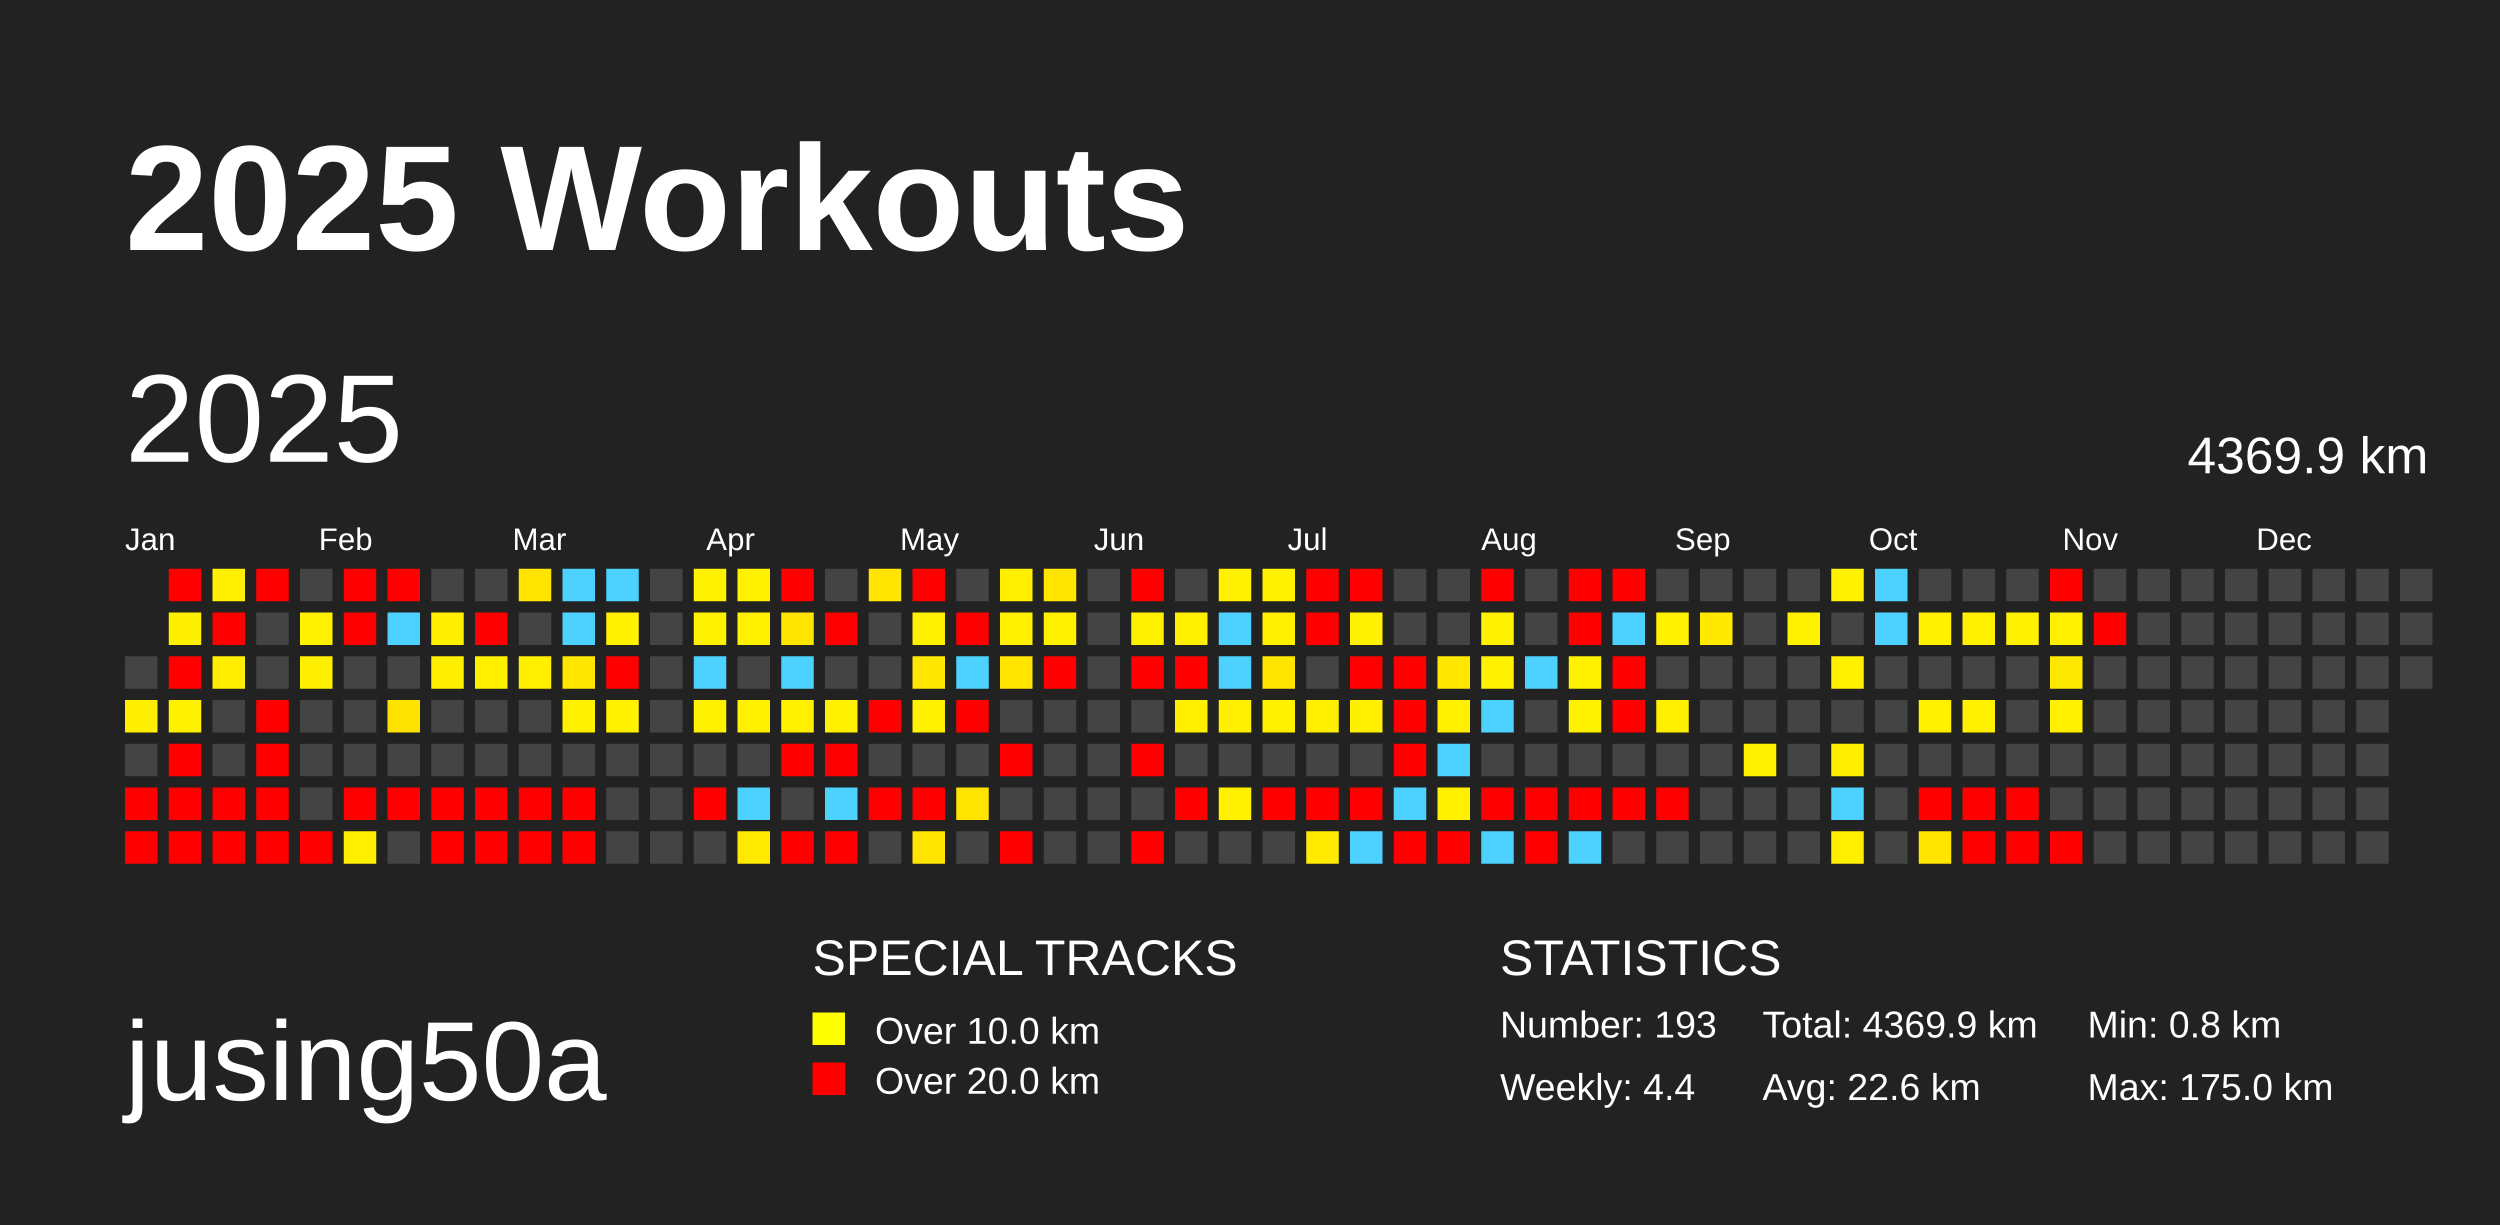
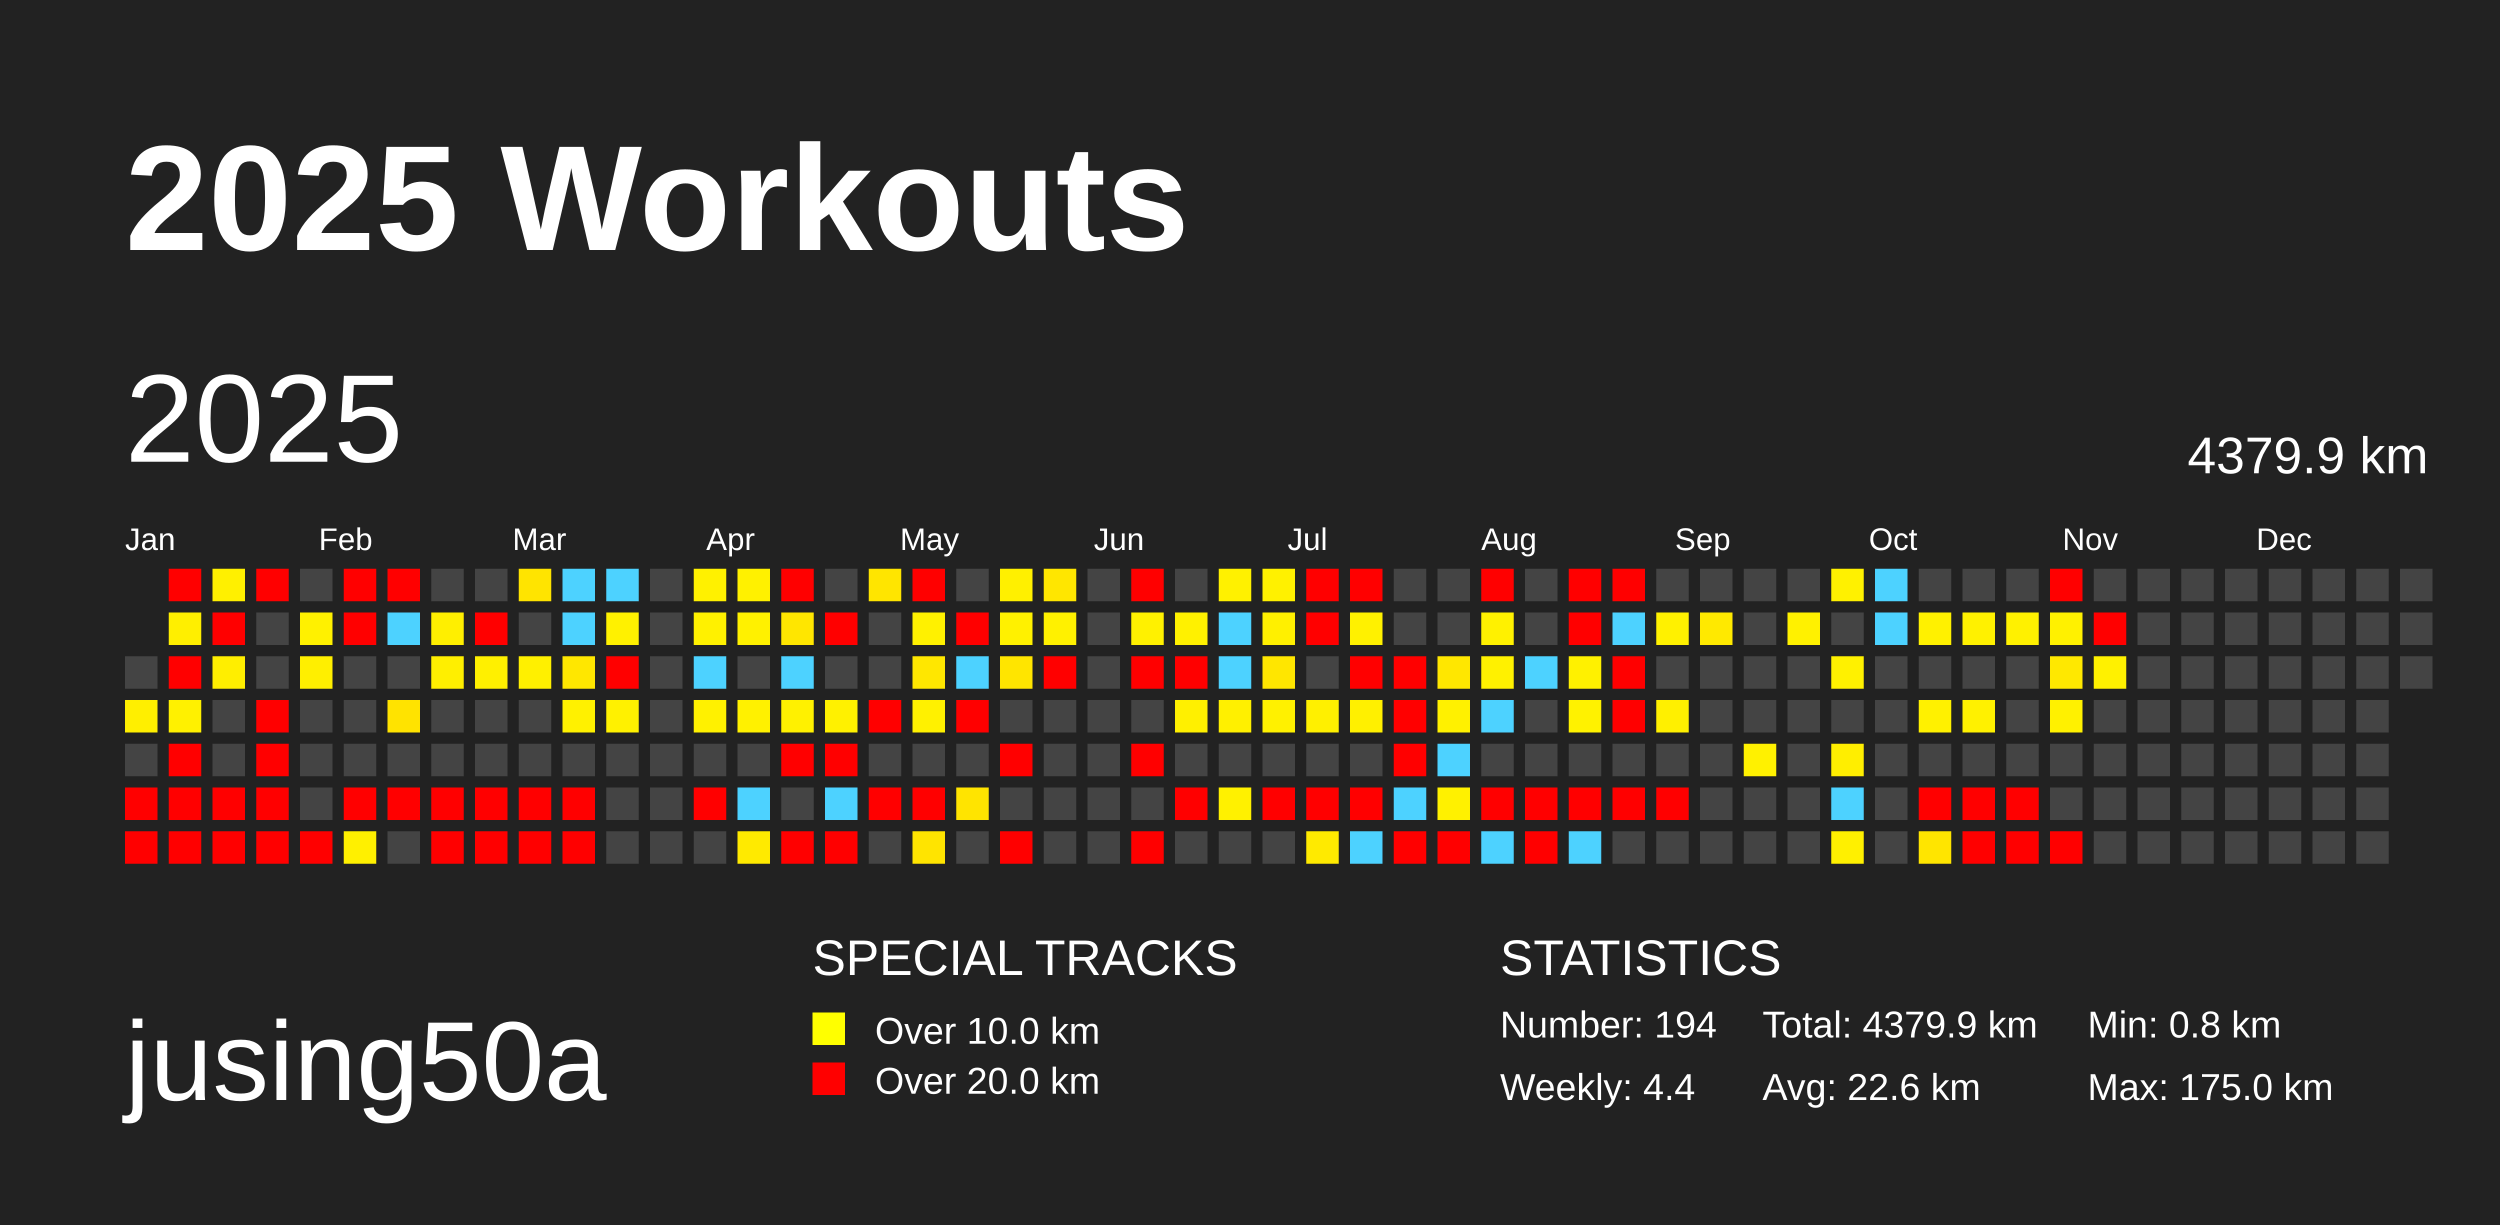
<svg xmlns="http://www.w3.org/2000/svg" baseProfile="full" height="98mm" version="1.1" viewBox="0,0,200,98" width="200mm">
  <defs />
  <rect fill="#222222" height="98" width="200" x="0" y="0" />
  <text fill="#FFFFFF" style="font-size:12px; font-family:Arial; font-weight:bold;" x="10" y="20">2025 Workouts</text>
  <text fill="#FFFFFF" style="font-size:9px; font-family:Arial" x="10" y="88">jusing50a</text>
  <text fill="#FFFFFF" style="font-size:4px; font-family:Arial" x="65" y="78">SPECIAL TRACKS</text>
  <rect fill="yellow" height="2.6" width="2.6" x="65" y="81" />
  <text fill="#FFFFFF" style="font-size:3px; font-family:Arial" x="70" y="83.5">Over 10.0 km</text>
  <rect fill="red" height="2.6" width="2.6" x="65" y="85" />
  <text fill="#FFFFFF" style="font-size:3px; font-family:Arial" x="70" y="87.5">Over 20.0 km</text>
  <text fill="#FFFFFF" style="font-size:4px; font-family:Arial" x="120" y="78">STATISTICS</text>
-   <text fill="#FFFFFF" style="font-size:3px; font-family:Arial" x="120" y="83">Number: 193</text>
+   <text fill="#FFFFFF" style="font-size:3px; font-family:Arial" x="120" y="83">Number: 194</text>
  <text fill="#FFFFFF" style="font-size:3px; font-family:Arial" x="120" y="88">Weekly: 4.4</text>
-   <text fill="#FFFFFF" style="font-size:3px; font-family:Arial" x="141" y="83">Total: 4369.9 km</text>
+   <text fill="#FFFFFF" style="font-size:3px; font-family:Arial" x="141" y="83">Total: 4379.9 km</text>
  <text fill="#FFFFFF" style="font-size:3px; font-family:Arial" x="141" y="88">Avg: 22.6 km</text>
  <text fill="#FFFFFF" style="font-size:3px; font-family:Arial" x="167" y="83">Min: 0.8 km</text>
  <text fill="#FFFFFF" style="font-size:3px; font-family:Arial" x="167" y="88">Max: 175.0 km</text>
  <text dominant-baseline="hanging" fill="#FFFFFF" style="font-size:10.0px; font-family:Arial;" x="10" y="30">2025</text>
-   <text dominant-baseline="hanging" fill="#FFFFFF" style="font-size:4.125px; font-family:Arial;" x="175" y="35">4369.9 km</text>
+   <text dominant-baseline="hanging" fill="#FFFFFF" style="font-size:4.125px; font-family:Arial;" x="175" y="35">4379.9 km</text>
  <text fill="#FFFFFF" style="font-size:2.5px; font-family:Arial" x="10.0" y="44">Jan</text>
  <text fill="#FFFFFF" style="font-size:2.5px; font-family:Arial" x="25.5" y="44">Feb</text>
  <text fill="#FFFFFF" style="font-size:2.5px; font-family:Arial" x="41.0" y="44">Mar</text>
  <text fill="#FFFFFF" style="font-size:2.5px; font-family:Arial" x="56.5" y="44">Apr</text>
  <text fill="#FFFFFF" style="font-size:2.5px; font-family:Arial" x="72.0" y="44">May</text>
  <text fill="#FFFFFF" style="font-size:2.5px; font-family:Arial" x="87.5" y="44">Jun</text>
  <text fill="#FFFFFF" style="font-size:2.5px; font-family:Arial" x="103.0" y="44">Jul</text>
  <text fill="#FFFFFF" style="font-size:2.5px; font-family:Arial" x="118.5" y="44">Aug</text>
  <text fill="#FFFFFF" style="font-size:2.5px; font-family:Arial" x="134.0" y="44">Sep</text>
  <text fill="#FFFFFF" style="font-size:2.5px; font-family:Arial" x="149.5" y="44">Oct</text>
  <text fill="#FFFFFF" style="font-size:2.5px; font-family:Arial" x="165.0" y="44">Nov</text>
  <text fill="#FFFFFF" style="font-size:2.5px; font-family:Arial" x="180.5" y="44">Dec</text>
  <rect fill="#444444" height="2.6" width="2.6" x="10.0" y="52.5" />
  <rect fill="#ffef00" height="2.6" width="2.6" x="10.0" y="56.0" />
  <rect fill="#444444" height="2.6" width="2.6" x="10.0" y="59.5" />
  <rect fill="red" height="2.6" width="2.6" x="10.0" y="63.0" />
  <rect fill="red" height="2.6" width="2.6" x="10.0" y="66.5" />
  <rect fill="red" height="2.6" width="2.6" x="13.5" y="45.5" />
  <rect fill="#ffef00" height="2.6" width="2.6" x="13.5" y="49.0" />
  <rect fill="red" height="2.6" width="2.6" x="13.5" y="52.5" />
  <rect fill="#fff100" height="2.6" width="2.6" x="13.5" y="56.0" />
  <rect fill="red" height="2.6" width="2.6" x="13.5" y="59.5" />
  <rect fill="red" height="2.6" width="2.6" x="13.5" y="63.0" />
  <rect fill="red" height="2.6" width="2.6" x="13.5" y="66.5" />
  <rect fill="#fff000" height="2.6" width="2.6" x="17.0" y="45.5" />
  <rect fill="red" height="2.6" width="2.6" x="17.0" y="49.0" />
  <rect fill="#ffee00" height="2.6" width="2.6" x="17.0" y="52.5" />
  <rect fill="#444444" height="2.6" width="2.6" x="17.0" y="56.0" />
  <rect fill="#444444" height="2.6" width="2.6" x="17.0" y="59.5" />
  <rect fill="red" height="2.6" width="2.6" x="17.0" y="63.0" />
  <rect fill="red" height="2.6" width="2.6" x="17.0" y="66.5" />
  <rect fill="red" height="2.6" width="2.6" x="20.5" y="45.5" />
  <rect fill="#444444" height="2.6" width="2.6" x="20.5" y="49.0" />
  <rect fill="#444444" height="2.6" width="2.6" x="20.5" y="52.5" />
  <rect fill="red" height="2.6" width="2.6" x="20.5" y="56.0" />
  <rect fill="red" height="2.6" width="2.6" x="20.5" y="59.5" />
  <rect fill="red" height="2.6" width="2.6" x="20.5" y="63.0" />
  <rect fill="red" height="2.6" width="2.6" x="20.5" y="66.5" />
  <rect fill="#444444" height="2.6" width="2.6" x="24.0" y="45.5" />
  <rect fill="#fff100" height="2.6" width="2.6" x="24.0" y="49.0" />
  <rect fill="#ffef00" height="2.6" width="2.6" x="24.0" y="52.5" />
  <rect fill="#444444" height="2.6" width="2.6" x="24.0" y="56.0" />
  <rect fill="#444444" height="2.6" width="2.6" x="24.0" y="59.5" />
  <rect fill="#444444" height="2.6" width="2.6" x="24.0" y="63.0" />
  <rect fill="red" height="2.6" width="2.6" x="24.0" y="66.5" />
  <rect fill="red" height="2.6" width="2.6" x="27.5" y="45.5" />
  <rect fill="red" height="2.6" width="2.6" x="27.5" y="49.0" />
  <rect fill="#444444" height="2.6" width="2.6" x="27.5" y="52.5" />
  <rect fill="#444444" height="2.6" width="2.6" x="27.5" y="56.0" />
  <rect fill="#444444" height="2.6" width="2.6" x="27.5" y="59.5" />
  <rect fill="red" height="2.6" width="2.6" x="27.5" y="63.0" />
  <rect fill="#fff000" height="2.6" width="2.6" x="27.5" y="66.5" />
  <rect fill="red" height="2.6" width="2.6" x="31.0" y="45.5" />
  <rect fill="#4dd2ff" height="2.6" width="2.6" x="31.0" y="49.0" />
  <rect fill="#444444" height="2.6" width="2.6" x="31.0" y="52.5" />
  <rect fill="#ffe300" height="2.6" width="2.6" x="31.0" y="56.0" />
  <rect fill="#444444" height="2.6" width="2.6" x="31.0" y="59.5" />
  <rect fill="red" height="2.6" width="2.6" x="31.0" y="63.0" />
  <rect fill="#444444" height="2.6" width="2.6" x="31.0" y="66.5" />
  <rect fill="#444444" height="2.6" width="2.6" x="34.5" y="45.5" />
  <rect fill="#ffef00" height="2.6" width="2.6" x="34.5" y="49.0" />
  <rect fill="#ffef00" height="2.6" width="2.6" x="34.5" y="52.5" />
  <rect fill="#444444" height="2.6" width="2.6" x="34.5" y="56.0" />
  <rect fill="#444444" height="2.6" width="2.6" x="34.5" y="59.5" />
  <rect fill="red" height="2.6" width="2.6" x="34.5" y="63.0" />
  <rect fill="red" height="2.6" width="2.6" x="34.5" y="66.5" />
  <rect fill="#444444" height="2.6" width="2.6" x="38.0" y="45.5" />
  <rect fill="red" height="2.6" width="2.6" x="38.0" y="49.0" />
  <rect fill="#fff000" height="2.6" width="2.6" x="38.0" y="52.5" />
  <rect fill="#444444" height="2.6" width="2.6" x="38.0" y="56.0" />
  <rect fill="#444444" height="2.6" width="2.6" x="38.0" y="59.5" />
  <rect fill="red" height="2.6" width="2.6" x="38.0" y="63.0" />
  <rect fill="red" height="2.6" width="2.6" x="38.0" y="66.5" />
  <rect fill="#ffe400" height="2.6" width="2.6" x="41.5" y="45.5" />
  <rect fill="#444444" height="2.6" width="2.6" x="41.5" y="49.0" />
  <rect fill="#fff000" height="2.6" width="2.6" x="41.5" y="52.5" />
  <rect fill="#444444" height="2.6" width="2.6" x="41.5" y="56.0" />
  <rect fill="#444444" height="2.6" width="2.6" x="41.5" y="59.5" />
  <rect fill="red" height="2.6" width="2.6" x="41.5" y="63.0" />
  <rect fill="red" height="2.6" width="2.6" x="41.5" y="66.5" />
  <rect fill="#4dd2ff" height="2.6" width="2.6" x="45.0" y="45.5" />
  <rect fill="#4dd2ff" height="2.6" width="2.6" x="45.0" y="49.0" />
  <rect fill="#ffe700" height="2.6" width="2.6" x="45.0" y="52.5" />
  <rect fill="#fff100" height="2.6" width="2.6" x="45.0" y="56.0" />
  <rect fill="#444444" height="2.6" width="2.6" x="45.0" y="59.5" />
  <rect fill="red" height="2.6" width="2.6" x="45.0" y="63.0" />
  <rect fill="red" height="2.6" width="2.6" x="45.0" y="66.5" />
  <rect fill="#4dd2ff" height="2.6" width="2.6" x="48.5" y="45.5" />
  <rect fill="#fff100" height="2.6" width="2.6" x="48.5" y="49.0" />
  <rect fill="red" height="2.6" width="2.6" x="48.5" y="52.5" />
  <rect fill="#fff100" height="2.6" width="2.6" x="48.5" y="56.0" />
  <rect fill="#444444" height="2.6" width="2.6" x="48.5" y="59.5" />
  <rect fill="#444444" height="2.6" width="2.6" x="48.5" y="63.0" />
  <rect fill="#444444" height="2.6" width="2.6" x="48.5" y="66.5" />
  <rect fill="#444444" height="2.6" width="2.6" x="52.0" y="45.5" />
  <rect fill="#444444" height="2.6" width="2.6" x="52.0" y="49.0" />
  <rect fill="#444444" height="2.6" width="2.6" x="52.0" y="52.5" />
  <rect fill="#444444" height="2.6" width="2.6" x="52.0" y="56.0" />
  <rect fill="#444444" height="2.6" width="2.6" x="52.0" y="59.5" />
  <rect fill="#444444" height="2.6" width="2.6" x="52.0" y="63.0" />
  <rect fill="#444444" height="2.6" width="2.6" x="52.0" y="66.5" />
  <rect fill="#fff100" height="2.6" width="2.6" x="55.5" y="45.5" />
  <rect fill="#fff100" height="2.6" width="2.6" x="55.5" y="49.0" />
  <rect fill="#4dd2ff" height="2.6" width="2.6" x="55.5" y="52.5" />
  <rect fill="#fff100" height="2.6" width="2.6" x="55.5" y="56.0" />
  <rect fill="#444444" height="2.6" width="2.6" x="55.5" y="59.5" />
  <rect fill="red" height="2.6" width="2.6" x="55.5" y="63.0" />
  <rect fill="#444444" height="2.6" width="2.6" x="55.5" y="66.5" />
  <rect fill="#fff100" height="2.6" width="2.6" x="59.0" y="45.5" />
  <rect fill="#fff100" height="2.6" width="2.6" x="59.0" y="49.0" />
  <rect fill="#444444" height="2.6" width="2.6" x="59.0" y="52.5" />
  <rect fill="#fff100" height="2.6" width="2.6" x="59.0" y="56.0" />
  <rect fill="#444444" height="2.6" width="2.6" x="59.0" y="59.5" />
  <rect fill="#4dd2ff" height="2.6" width="2.6" x="59.0" y="63.0" />
  <rect fill="#ffea00" height="2.6" width="2.6" x="59.0" y="66.5" />
  <rect fill="red" height="2.6" width="2.6" x="62.5" y="45.5" />
  <rect fill="#ffe600" height="2.6" width="2.6" x="62.5" y="49.0" />
  <rect fill="#4dd2ff" height="2.6" width="2.6" x="62.5" y="52.5" />
  <rect fill="#fff100" height="2.6" width="2.6" x="62.5" y="56.0" />
  <rect fill="red" height="2.6" width="2.6" x="62.5" y="59.5" />
  <rect fill="#444444" height="2.6" width="2.6" x="62.5" y="63.0" />
  <rect fill="red" height="2.6" width="2.6" x="62.5" y="66.5" />
  <rect fill="#444444" height="2.6" width="2.6" x="66.0" y="45.5" />
  <rect fill="red" height="2.6" width="2.6" x="66.0" y="49.0" />
  <rect fill="#444444" height="2.6" width="2.6" x="66.0" y="52.5" />
  <rect fill="#fff100" height="2.6" width="2.6" x="66.0" y="56.0" />
  <rect fill="red" height="2.6" width="2.6" x="66.0" y="59.5" />
  <rect fill="#4dd2ff" height="2.6" width="2.6" x="66.0" y="63.0" />
  <rect fill="red" height="2.6" width="2.6" x="66.0" y="66.5" />
  <rect fill="#ffe500" height="2.6" width="2.6" x="69.5" y="45.5" />
  <rect fill="#444444" height="2.6" width="2.6" x="69.5" y="49.0" />
  <rect fill="#444444" height="2.6" width="2.6" x="69.5" y="52.5" />
  <rect fill="red" height="2.6" width="2.6" x="69.5" y="56.0" />
  <rect fill="#444444" height="2.6" width="2.6" x="69.5" y="59.5" />
  <rect fill="red" height="2.6" width="2.6" x="69.5" y="63.0" />
  <rect fill="#444444" height="2.6" width="2.6" x="69.5" y="66.5" />
  <rect fill="red" height="2.6" width="2.6" x="73.0" y="45.5" />
  <rect fill="#fff100" height="2.6" width="2.6" x="73.0" y="49.0" />
  <rect fill="#ffe700" height="2.6" width="2.6" x="73.0" y="52.5" />
  <rect fill="#fff100" height="2.6" width="2.6" x="73.0" y="56.0" />
  <rect fill="#444444" height="2.6" width="2.6" x="73.0" y="59.5" />
  <rect fill="red" height="2.6" width="2.6" x="73.0" y="63.0" />
  <rect fill="#ffe400" height="2.6" width="2.6" x="73.0" y="66.5" />
  <rect fill="#444444" height="2.6" width="2.6" x="76.5" y="45.5" />
  <rect fill="red" height="2.6" width="2.6" x="76.5" y="49.0" />
  <rect fill="#4dd2ff" height="2.6" width="2.6" x="76.5" y="52.5" />
  <rect fill="red" height="2.6" width="2.6" x="76.5" y="56.0" />
  <rect fill="#444444" height="2.6" width="2.6" x="76.5" y="59.5" />
  <rect fill="#ffe400" height="2.6" width="2.6" x="76.5" y="63.0" />
  <rect fill="#444444" height="2.6" width="2.6" x="76.5" y="66.5" />
  <rect fill="#fff000" height="2.6" width="2.6" x="80.0" y="45.5" />
  <rect fill="#fff100" height="2.6" width="2.6" x="80.0" y="49.0" />
  <rect fill="#ffe500" height="2.6" width="2.6" x="80.0" y="52.5" />
  <rect fill="#444444" height="2.6" width="2.6" x="80.0" y="56.0" />
  <rect fill="red" height="2.6" width="2.6" x="80.0" y="59.5" />
  <rect fill="#444444" height="2.6" width="2.6" x="80.0" y="63.0" />
  <rect fill="red" height="2.6" width="2.6" x="80.0" y="66.5" />
  <rect fill="#ffe600" height="2.6" width="2.6" x="83.5" y="45.5" />
  <rect fill="#fff100" height="2.6" width="2.6" x="83.5" y="49.0" />
  <rect fill="red" height="2.6" width="2.6" x="83.5" y="52.5" />
  <rect fill="#444444" height="2.6" width="2.6" x="83.5" y="56.0" />
  <rect fill="#444444" height="2.6" width="2.6" x="83.5" y="59.5" />
  <rect fill="#444444" height="2.6" width="2.6" x="83.5" y="63.0" />
  <rect fill="#444444" height="2.6" width="2.6" x="83.5" y="66.5" />
  <rect fill="#444444" height="2.6" width="2.6" x="87.0" y="45.5" />
  <rect fill="#444444" height="2.6" width="2.6" x="87.0" y="49.0" />
  <rect fill="#444444" height="2.6" width="2.6" x="87.0" y="52.5" />
  <rect fill="#444444" height="2.6" width="2.6" x="87.0" y="56.0" />
  <rect fill="#444444" height="2.6" width="2.6" x="87.0" y="59.5" />
  <rect fill="#444444" height="2.6" width="2.6" x="87.0" y="63.0" />
  <rect fill="#444444" height="2.6" width="2.6" x="87.0" y="66.5" />
  <rect fill="red" height="2.6" width="2.6" x="90.5" y="45.5" />
  <rect fill="#fff100" height="2.6" width="2.6" x="90.5" y="49.0" />
  <rect fill="red" height="2.6" width="2.6" x="90.5" y="52.5" />
  <rect fill="#444444" height="2.6" width="2.6" x="90.5" y="56.0" />
  <rect fill="red" height="2.6" width="2.6" x="90.5" y="59.5" />
  <rect fill="#444444" height="2.6" width="2.6" x="90.5" y="63.0" />
  <rect fill="red" height="2.6" width="2.6" x="90.5" y="66.5" />
  <rect fill="#444444" height="2.6" width="2.6" x="94.0" y="45.5" />
  <rect fill="#fff100" height="2.6" width="2.6" x="94.0" y="49.0" />
  <rect fill="red" height="2.6" width="2.6" x="94.0" y="52.5" />
  <rect fill="#fff000" height="2.6" width="2.6" x="94.0" y="56.0" />
  <rect fill="#444444" height="2.6" width="2.6" x="94.0" y="59.5" />
  <rect fill="red" height="2.6" width="2.6" x="94.0" y="63.0" />
  <rect fill="#444444" height="2.6" width="2.6" x="94.0" y="66.5" />
  <rect fill="#fff100" height="2.6" width="2.6" x="97.5" y="45.5" />
  <rect fill="#4dd2ff" height="2.6" width="2.6" x="97.5" y="49.0" />
  <rect fill="#4dd2ff" height="2.6" width="2.6" x="97.5" y="52.5" />
  <rect fill="#fff000" height="2.6" width="2.6" x="97.5" y="56.0" />
  <rect fill="#444444" height="2.6" width="2.6" x="97.5" y="59.5" />
  <rect fill="#fff100" height="2.6" width="2.6" x="97.5" y="63.0" />
  <rect fill="#444444" height="2.6" width="2.6" x="97.5" y="66.5" />
  <rect fill="#fff100" height="2.6" width="2.6" x="101.0" y="45.5" />
  <rect fill="#fff000" height="2.6" width="2.6" x="101.0" y="49.0" />
  <rect fill="#ffe600" height="2.6" width="2.6" x="101.0" y="52.5" />
  <rect fill="#fff100" height="2.6" width="2.6" x="101.0" y="56.0" />
  <rect fill="#444444" height="2.6" width="2.6" x="101.0" y="59.5" />
  <rect fill="red" height="2.6" width="2.6" x="101.0" y="63.0" />
  <rect fill="#444444" height="2.6" width="2.6" x="101.0" y="66.5" />
  <rect fill="red" height="2.6" width="2.6" x="104.5" y="45.5" />
  <rect fill="red" height="2.6" width="2.6" x="104.5" y="49.0" />
  <rect fill="#444444" height="2.6" width="2.6" x="104.5" y="52.5" />
  <rect fill="#fff000" height="2.6" width="2.6" x="104.5" y="56.0" />
  <rect fill="#444444" height="2.6" width="2.6" x="104.5" y="59.5" />
  <rect fill="red" height="2.6" width="2.6" x="104.5" y="63.0" />
  <rect fill="#ffea00" height="2.6" width="2.6" x="104.5" y="66.5" />
  <rect fill="red" height="2.6" width="2.6" x="108.0" y="45.5" />
  <rect fill="#fff100" height="2.6" width="2.6" x="108.0" y="49.0" />
  <rect fill="red" height="2.6" width="2.6" x="108.0" y="52.5" />
  <rect fill="#fff000" height="2.6" width="2.6" x="108.0" y="56.0" />
  <rect fill="#444444" height="2.6" width="2.6" x="108.0" y="59.5" />
  <rect fill="red" height="2.6" width="2.6" x="108.0" y="63.0" />
  <rect fill="#4dd2ff" height="2.6" width="2.6" x="108.0" y="66.5" />
  <rect fill="#444444" height="2.6" width="2.6" x="111.5" y="45.5" />
  <rect fill="#444444" height="2.6" width="2.6" x="111.5" y="49.0" />
  <rect fill="red" height="2.6" width="2.6" x="111.5" y="52.5" />
  <rect fill="red" height="2.6" width="2.6" x="111.5" y="56.0" />
  <rect fill="red" height="2.6" width="2.6" x="111.5" y="59.5" />
  <rect fill="#4dd2ff" height="2.6" width="2.6" x="111.5" y="63.0" />
  <rect fill="red" height="2.6" width="2.6" x="111.5" y="66.5" />
  <rect fill="#444444" height="2.6" width="2.6" x="115.0" y="45.5" />
  <rect fill="#444444" height="2.6" width="2.6" x="115.0" y="49.0" />
  <rect fill="#ffe700" height="2.6" width="2.6" x="115.0" y="52.5" />
  <rect fill="#fff100" height="2.6" width="2.6" x="115.0" y="56.0" />
  <rect fill="#4dd2ff" height="2.6" width="2.6" x="115.0" y="59.5" />
  <rect fill="#fff100" height="2.6" width="2.6" x="115.0" y="63.0" />
  <rect fill="red" height="2.6" width="2.6" x="115.0" y="66.5" />
  <rect fill="red" height="2.6" width="2.6" x="118.5" y="45.5" />
  <rect fill="#fff100" height="2.6" width="2.6" x="118.5" y="49.0" />
  <rect fill="#fff100" height="2.6" width="2.6" x="118.5" y="52.5" />
  <rect fill="#4dd2ff" height="2.6" width="2.6" x="118.5" y="56.0" />
  <rect fill="#444444" height="2.6" width="2.6" x="118.5" y="59.5" />
  <rect fill="red" height="2.6" width="2.6" x="118.5" y="63.0" />
  <rect fill="#4dd2ff" height="2.6" width="2.6" x="118.5" y="66.5" />
  <rect fill="#444444" height="2.6" width="2.6" x="122.0" y="45.5" />
  <rect fill="#444444" height="2.6" width="2.6" x="122.0" y="49.0" />
  <rect fill="#4dd2ff" height="2.6" width="2.6" x="122.0" y="52.5" />
  <rect fill="#444444" height="2.6" width="2.6" x="122.0" y="56.0" />
  <rect fill="#444444" height="2.6" width="2.6" x="122.0" y="59.5" />
  <rect fill="red" height="2.6" width="2.6" x="122.0" y="63.0" />
  <rect fill="red" height="2.6" width="2.6" x="122.0" y="66.5" />
  <rect fill="red" height="2.6" width="2.6" x="125.5" y="45.5" />
  <rect fill="red" height="2.6" width="2.6" x="125.5" y="49.0" />
  <rect fill="#fff100" height="2.6" width="2.6" x="125.5" y="52.5" />
  <rect fill="#fff200" height="2.6" width="2.6" x="125.5" y="56.0" />
  <rect fill="#444444" height="2.6" width="2.6" x="125.5" y="59.5" />
  <rect fill="red" height="2.6" width="2.6" x="125.5" y="63.0" />
  <rect fill="#4dd2ff" height="2.6" width="2.6" x="125.5" y="66.5" />
  <rect fill="red" height="2.6" width="2.6" x="129.0" y="45.5" />
  <rect fill="#4dd2ff" height="2.6" width="2.6" x="129.0" y="49.0" />
  <rect fill="red" height="2.6" width="2.6" x="129.0" y="52.5" />
  <rect fill="red" height="2.6" width="2.6" x="129.0" y="56.0" />
  <rect fill="#444444" height="2.6" width="2.6" x="129.0" y="59.5" />
  <rect fill="red" height="2.6" width="2.6" x="129.0" y="63.0" />
  <rect fill="#444444" height="2.6" width="2.6" x="129.0" y="66.5" />
  <rect fill="#444444" height="2.6" width="2.6" x="132.5" y="45.5" />
  <rect fill="#fff100" height="2.6" width="2.6" x="132.5" y="49.0" />
  <rect fill="#444444" height="2.6" width="2.6" x="132.5" y="52.5" />
  <rect fill="#fff000" height="2.6" width="2.6" x="132.5" y="56.0" />
  <rect fill="#444444" height="2.6" width="2.6" x="132.5" y="59.5" />
  <rect fill="red" height="2.6" width="2.6" x="132.5" y="63.0" />
  <rect fill="#444444" height="2.6" width="2.6" x="132.5" y="66.5" />
  <rect fill="#444444" height="2.6" width="2.6" x="136.0" y="45.5" />
  <rect fill="#ffe900" height="2.6" width="2.6" x="136.0" y="49.0" />
  <rect fill="#444444" height="2.6" width="2.6" x="136.0" y="52.5" />
  <rect fill="#444444" height="2.6" width="2.6" x="136.0" y="56.0" />
  <rect fill="#444444" height="2.6" width="2.6" x="136.0" y="59.5" />
  <rect fill="#444444" height="2.6" width="2.6" x="136.0" y="63.0" />
  <rect fill="#444444" height="2.6" width="2.6" x="136.0" y="66.5" />
  <rect fill="#444444" height="2.6" width="2.6" x="139.5" y="45.5" />
  <rect fill="#444444" height="2.6" width="2.6" x="139.5" y="49.0" />
  <rect fill="#444444" height="2.6" width="2.6" x="139.5" y="52.5" />
  <rect fill="#444444" height="2.6" width="2.6" x="139.5" y="56.0" />
  <rect fill="#fff100" height="2.6" width="2.6" x="139.5" y="59.5" />
  <rect fill="#444444" height="2.6" width="2.6" x="139.5" y="63.0" />
  <rect fill="#444444" height="2.6" width="2.6" x="139.5" y="66.5" />
  <rect fill="#444444" height="2.6" width="2.6" x="143.0" y="45.5" />
  <rect fill="#fff100" height="2.6" width="2.6" x="143.0" y="49.0" />
  <rect fill="#444444" height="2.6" width="2.6" x="143.0" y="52.5" />
  <rect fill="#444444" height="2.6" width="2.6" x="143.0" y="56.0" />
  <rect fill="#444444" height="2.6" width="2.6" x="143.0" y="59.5" />
  <rect fill="#444444" height="2.6" width="2.6" x="143.0" y="63.0" />
  <rect fill="#444444" height="2.6" width="2.6" x="143.0" y="66.5" />
  <rect fill="#fff100" height="2.6" width="2.6" x="146.5" y="45.5" />
  <rect fill="#444444" height="2.6" width="2.6" x="146.5" y="49.0" />
  <rect fill="#fff100" height="2.6" width="2.6" x="146.5" y="52.5" />
  <rect fill="#444444" height="2.6" width="2.6" x="146.5" y="56.0" />
  <rect fill="#ffee00" height="2.6" width="2.6" x="146.5" y="59.5" />
  <rect fill="#4dd2ff" height="2.6" width="2.6" x="146.5" y="63.0" />
  <rect fill="#fff000" height="2.6" width="2.6" x="146.5" y="66.5" />
  <rect fill="#4dd2ff" height="2.6" width="2.6" x="150.0" y="45.5" />
  <rect fill="#4dd2ff" height="2.6" width="2.6" x="150.0" y="49.0" />
  <rect fill="#444444" height="2.6" width="2.6" x="150.0" y="52.5" />
  <rect fill="#444444" height="2.6" width="2.6" x="150.0" y="56.0" />
  <rect fill="#444444" height="2.6" width="2.6" x="150.0" y="59.5" />
  <rect fill="#444444" height="2.6" width="2.6" x="150.0" y="63.0" />
  <rect fill="#444444" height="2.6" width="2.6" x="150.0" y="66.5" />
  <rect fill="#444444" height="2.6" width="2.6" x="153.5" y="45.5" />
  <rect fill="#fff100" height="2.6" width="2.6" x="153.5" y="49.0" />
  <rect fill="#444444" height="2.6" width="2.6" x="153.5" y="52.5" />
  <rect fill="#fff100" height="2.6" width="2.6" x="153.5" y="56.0" />
  <rect fill="#444444" height="2.6" width="2.6" x="153.5" y="59.5" />
  <rect fill="red" height="2.6" width="2.6" x="153.5" y="63.0" />
  <rect fill="#ffe500" height="2.6" width="2.6" x="153.5" y="66.5" />
  <rect fill="#444444" height="2.6" width="2.6" x="157.0" y="45.5" />
  <rect fill="#fff100" height="2.6" width="2.6" x="157.0" y="49.0" />
  <rect fill="#444444" height="2.6" width="2.6" x="157.0" y="52.5" />
  <rect fill="#fff100" height="2.6" width="2.6" x="157.0" y="56.0" />
  <rect fill="#444444" height="2.6" width="2.6" x="157.0" y="59.5" />
  <rect fill="red" height="2.6" width="2.6" x="157.0" y="63.0" />
  <rect fill="red" height="2.6" width="2.6" x="157.0" y="66.5" />
  <rect fill="#444444" height="2.6" width="2.6" x="160.5" y="45.5" />
  <rect fill="#fff100" height="2.6" width="2.6" x="160.5" y="49.0" />
  <rect fill="#444444" height="2.6" width="2.6" x="160.5" y="52.5" />
  <rect fill="#444444" height="2.6" width="2.6" x="160.5" y="56.0" />
  <rect fill="#444444" height="2.6" width="2.6" x="160.5" y="59.5" />
  <rect fill="red" height="2.6" width="2.6" x="160.5" y="63.0" />
  <rect fill="red" height="2.6" width="2.6" x="160.5" y="66.5" />
  <rect fill="red" height="2.6" width="2.6" x="164.0" y="45.5" />
  <rect fill="#fff100" height="2.6" width="2.6" x="164.0" y="49.0" />
  <rect fill="#ffe800" height="2.6" width="2.6" x="164.0" y="52.5" />
  <rect fill="#fff100" height="2.6" width="2.6" x="164.0" y="56.0" />
  <rect fill="#444444" height="2.6" width="2.6" x="164.0" y="59.5" />
  <rect fill="#444444" height="2.6" width="2.6" x="164.0" y="63.0" />
  <rect fill="red" height="2.6" width="2.6" x="164.0" y="66.5" />
  <rect fill="#444444" height="2.6" width="2.6" x="167.5" y="45.5" />
  <rect fill="red" height="2.6" width="2.6" x="167.5" y="49.0" />
-   <rect fill="#444444" height="2.6" width="2.6" x="167.5" y="52.5" />
+   <rect fill="#fff100" height="2.6" width="2.6" x="167.5" y="52.5" />
  <rect fill="#444444" height="2.6" width="2.6" x="167.5" y="56.0" />
  <rect fill="#444444" height="2.6" width="2.6" x="167.5" y="59.5" />
  <rect fill="#444444" height="2.6" width="2.6" x="167.5" y="63.0" />
  <rect fill="#444444" height="2.6" width="2.6" x="167.5" y="66.5" />
  <rect fill="#444444" height="2.6" width="2.6" x="171.0" y="45.5" />
  <rect fill="#444444" height="2.6" width="2.6" x="171.0" y="49.0" />
  <rect fill="#444444" height="2.6" width="2.6" x="171.0" y="52.5" />
  <rect fill="#444444" height="2.6" width="2.6" x="171.0" y="56.0" />
  <rect fill="#444444" height="2.6" width="2.6" x="171.0" y="59.5" />
  <rect fill="#444444" height="2.6" width="2.6" x="171.0" y="63.0" />
  <rect fill="#444444" height="2.6" width="2.6" x="171.0" y="66.5" />
  <rect fill="#444444" height="2.6" width="2.6" x="174.5" y="45.5" />
  <rect fill="#444444" height="2.6" width="2.6" x="174.5" y="49.0" />
  <rect fill="#444444" height="2.6" width="2.6" x="174.5" y="52.5" />
  <rect fill="#444444" height="2.6" width="2.6" x="174.5" y="56.0" />
  <rect fill="#444444" height="2.6" width="2.6" x="174.5" y="59.5" />
  <rect fill="#444444" height="2.6" width="2.6" x="174.5" y="63.0" />
  <rect fill="#444444" height="2.6" width="2.6" x="174.5" y="66.5" />
  <rect fill="#444444" height="2.6" width="2.6" x="178.0" y="45.5" />
  <rect fill="#444444" height="2.6" width="2.6" x="178.0" y="49.0" />
  <rect fill="#444444" height="2.6" width="2.6" x="178.0" y="52.5" />
  <rect fill="#444444" height="2.6" width="2.6" x="178.0" y="56.0" />
  <rect fill="#444444" height="2.6" width="2.6" x="178.0" y="59.5" />
  <rect fill="#444444" height="2.6" width="2.6" x="178.0" y="63.0" />
  <rect fill="#444444" height="2.6" width="2.6" x="178.0" y="66.5" />
  <rect fill="#444444" height="2.6" width="2.6" x="181.5" y="45.5" />
  <rect fill="#444444" height="2.6" width="2.6" x="181.5" y="49.0" />
  <rect fill="#444444" height="2.6" width="2.6" x="181.5" y="52.5" />
  <rect fill="#444444" height="2.6" width="2.6" x="181.5" y="56.0" />
  <rect fill="#444444" height="2.6" width="2.6" x="181.5" y="59.5" />
  <rect fill="#444444" height="2.6" width="2.6" x="181.5" y="63.0" />
  <rect fill="#444444" height="2.6" width="2.6" x="181.5" y="66.5" />
  <rect fill="#444444" height="2.6" width="2.6" x="185.0" y="45.5" />
  <rect fill="#444444" height="2.6" width="2.6" x="185.0" y="49.0" />
  <rect fill="#444444" height="2.6" width="2.6" x="185.0" y="52.5" />
  <rect fill="#444444" height="2.6" width="2.6" x="185.0" y="56.0" />
  <rect fill="#444444" height="2.6" width="2.6" x="185.0" y="59.5" />
  <rect fill="#444444" height="2.6" width="2.6" x="185.0" y="63.0" />
  <rect fill="#444444" height="2.6" width="2.6" x="185.0" y="66.5" />
  <rect fill="#444444" height="2.6" width="2.6" x="188.5" y="45.5" />
  <rect fill="#444444" height="2.6" width="2.6" x="188.5" y="49.0" />
  <rect fill="#444444" height="2.6" width="2.6" x="188.5" y="52.5" />
  <rect fill="#444444" height="2.6" width="2.6" x="188.5" y="56.0" />
  <rect fill="#444444" height="2.6" width="2.6" x="188.5" y="59.5" />
  <rect fill="#444444" height="2.6" width="2.6" x="188.5" y="63.0" />
  <rect fill="#444444" height="2.6" width="2.6" x="188.5" y="66.5" />
  <rect fill="#444444" height="2.6" width="2.6" x="192.0" y="45.5" />
  <rect fill="#444444" height="2.6" width="2.6" x="192.0" y="49.0" />
  <rect fill="#444444" height="2.6" width="2.6" x="192.0" y="52.5" />
</svg>
